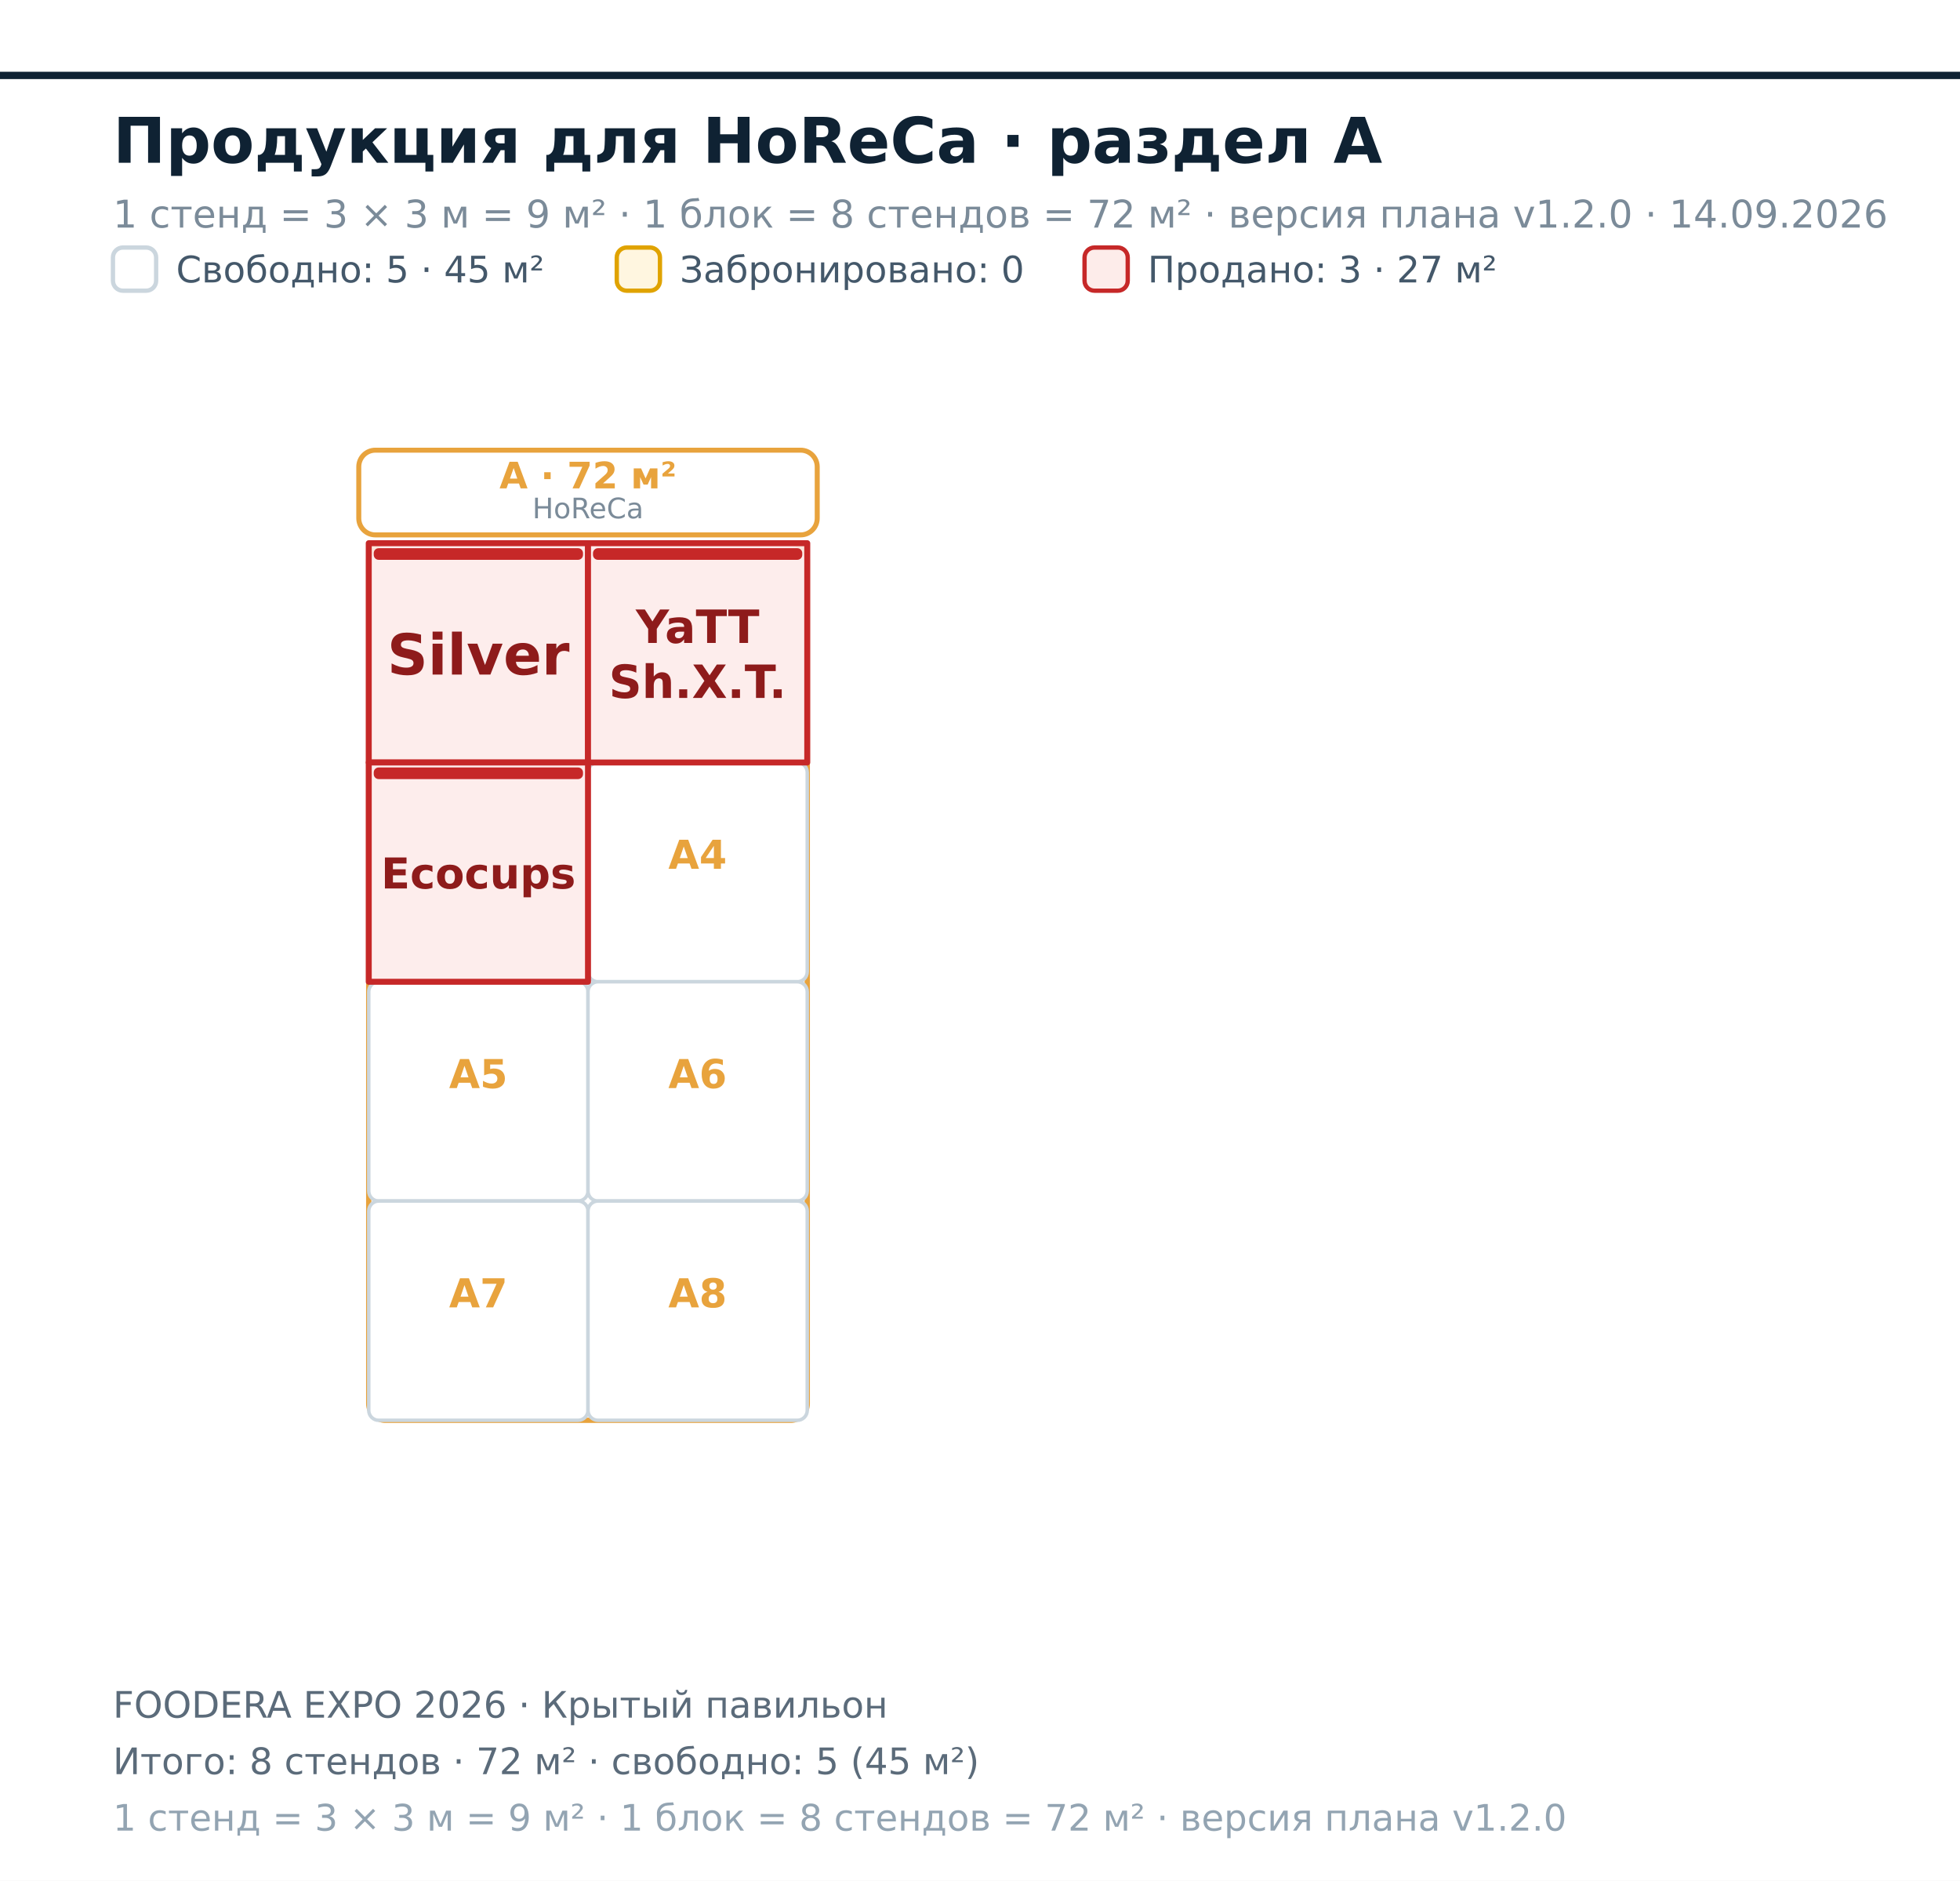
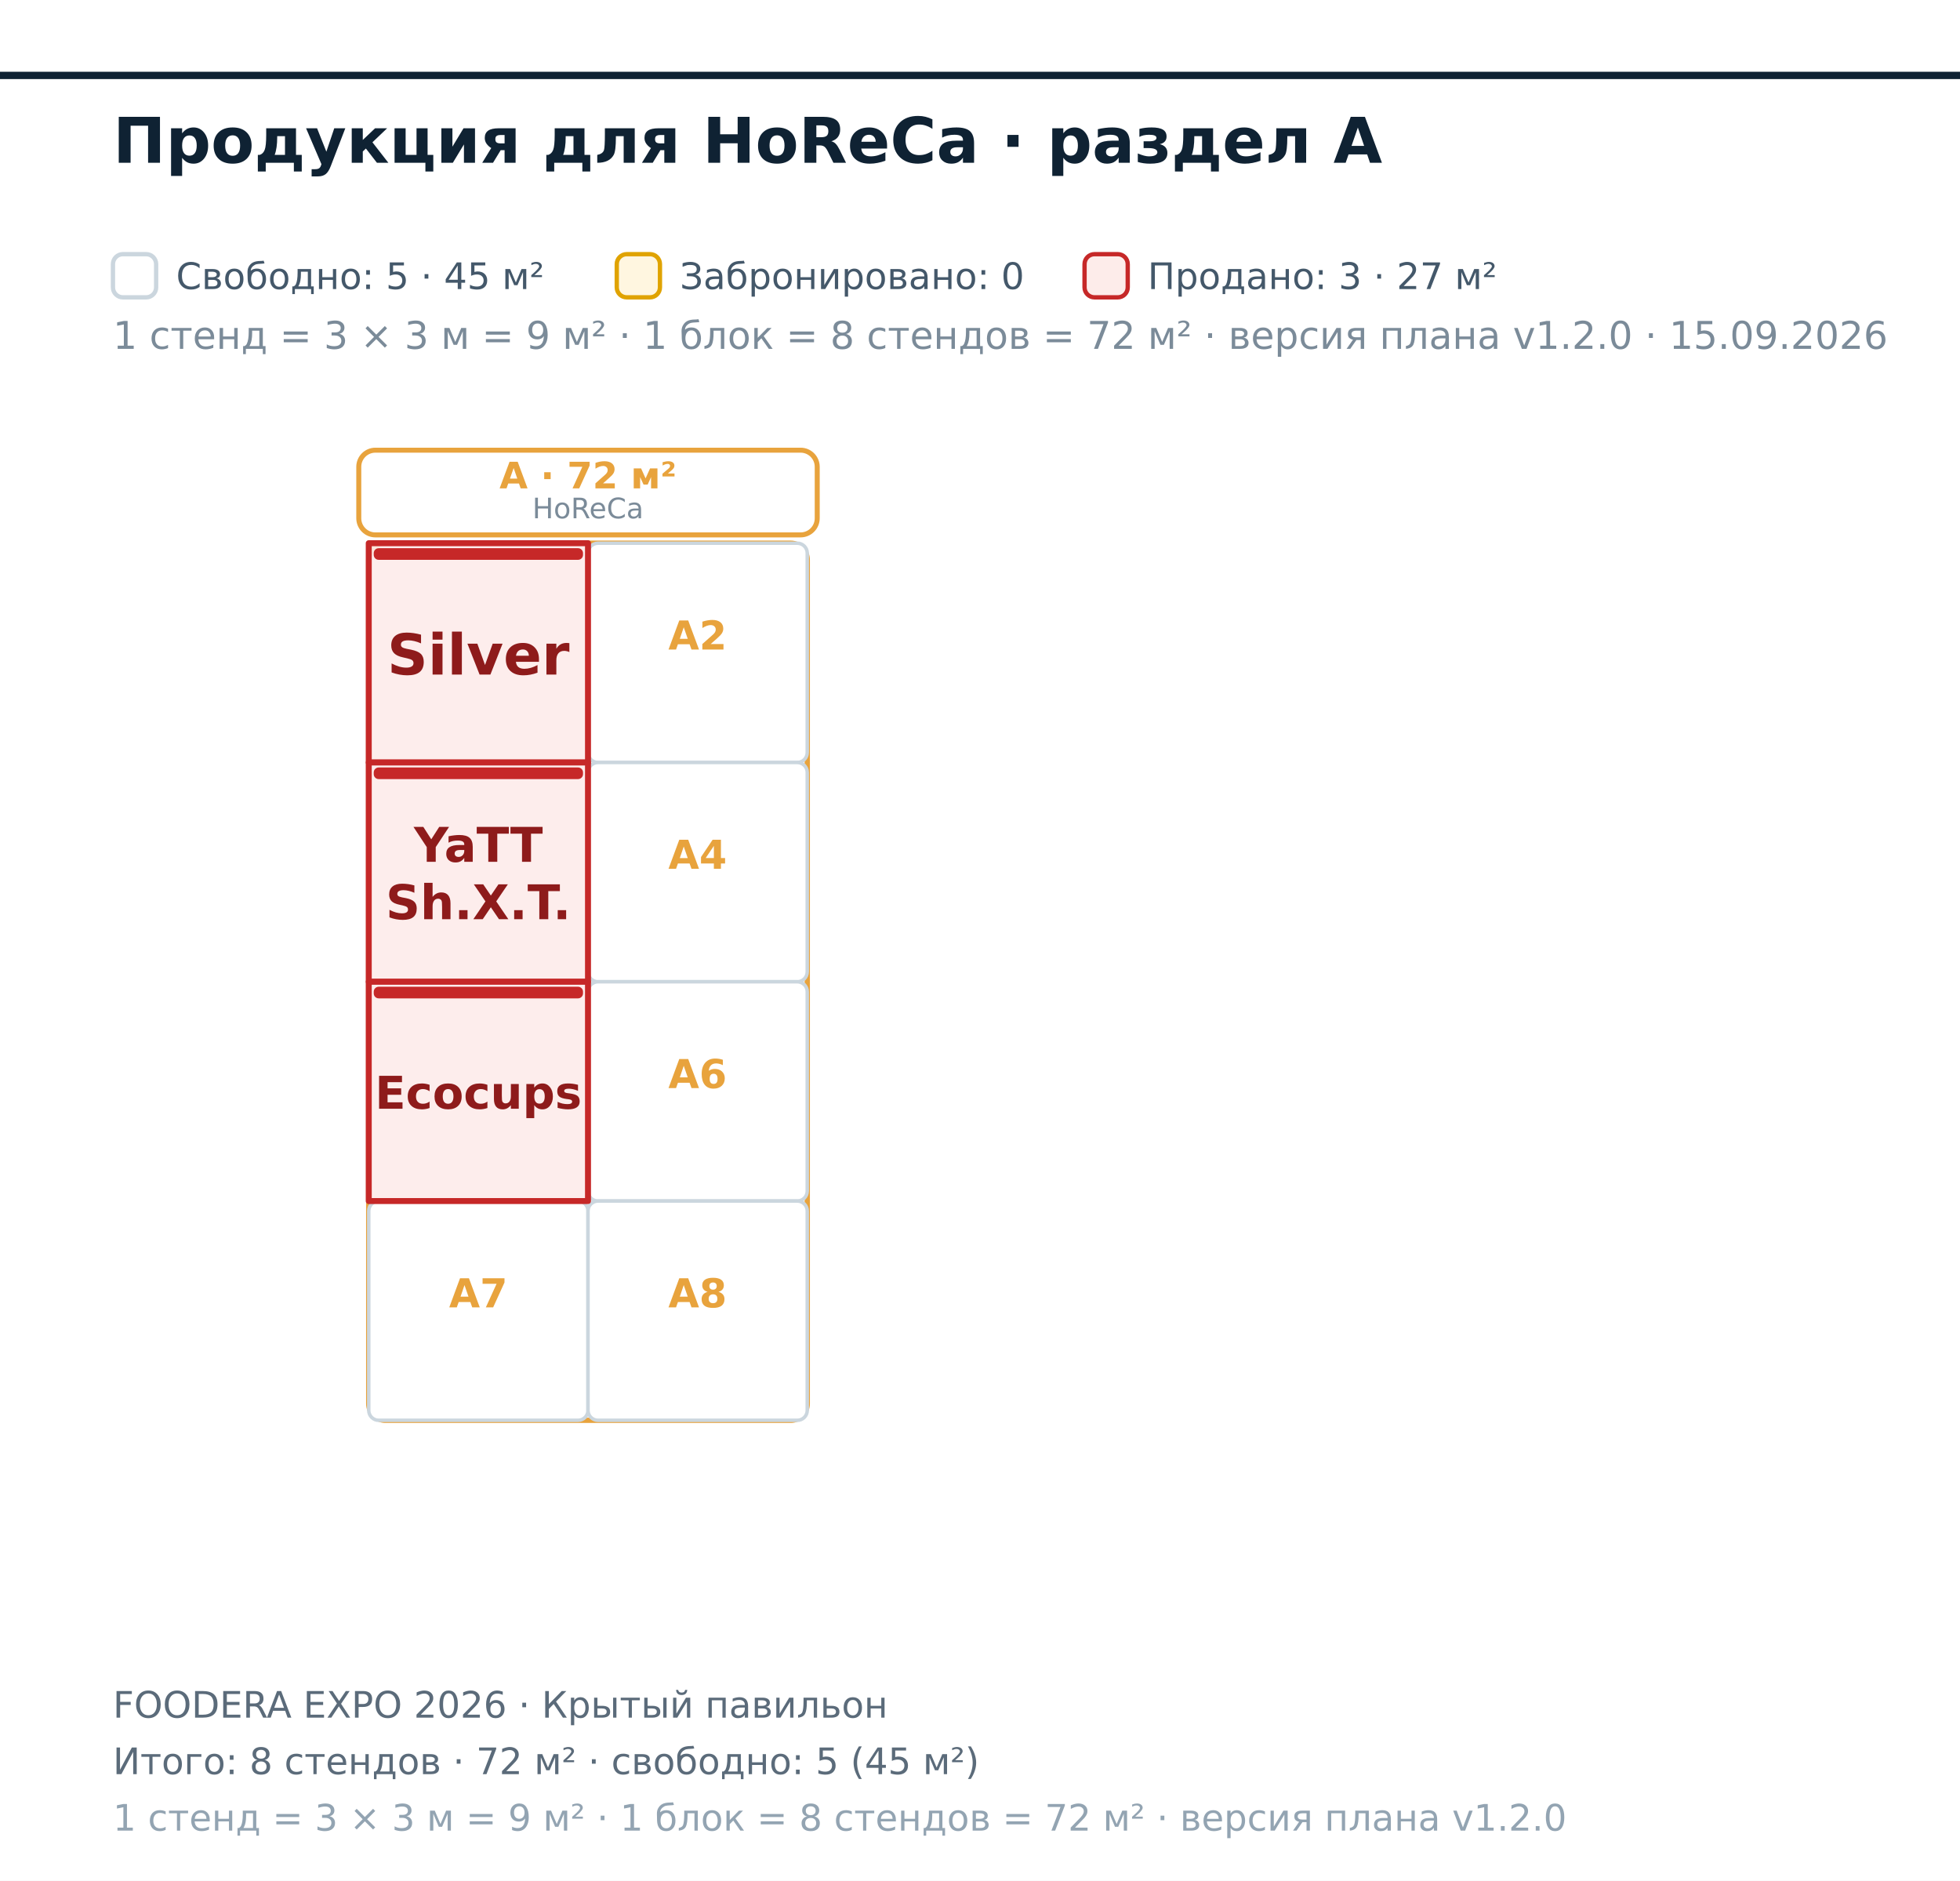
<svg xmlns="http://www.w3.org/2000/svg" width="590" height="566" viewBox="0 0 590 566" font-family="DejaVu Sans, Helvetica, Arial, sans-serif">
  <rect x="0.00" y="0.00" width="590.00" height="566.00" fill="#ffffff" />
  <polygon points="-153.00,22.70 1959.00,22.70 1959.00,1122.70 -153.00,1122.70" fill="#ffffff" fill-opacity="0.55" stroke="#0f2233" stroke-width="2.2" />
  <rect x="111.00" y="163.50" width="132.00" height="264.00" fill="none" stroke="#E8A33D" stroke-width="1.6" rx="5" />
  <rect x="108.00" y="135.50" width="138.00" height="25.50" fill="#ffffff" stroke="#E8A33D" stroke-width="1.5" rx="5" />
  <text x="177.00" y="147.00" font-size="11.00" fill="#E8A33D" font-weight="bold" text-anchor="middle">A · 72 м²</text>
  <text x="177.00" y="156.00" font-size="8.50" fill="#7b8b99" text-anchor="middle">HoReCa</text>
+   <rect x="177.00" y="163.50" width="66.00" height="66.00" fill="#ffffff" stroke="#cbd6de" stroke-width="1.05" rx="3" />
+   <text x="210.00" y="195.50" font-size="12.00" fill="#E8A33D" font-weight="bold" text-anchor="middle">A2</text>
  <rect x="177.00" y="229.50" width="66.00" height="66.00" fill="#ffffff" stroke="#cbd6de" stroke-width="1.05" rx="3" />
  <text x="210.00" y="261.50" font-size="12.00" fill="#E8A33D" font-weight="bold" text-anchor="middle">A4</text>
-   <rect x="111.00" y="295.50" width="66.00" height="66.00" fill="#ffffff" stroke="#cbd6de" stroke-width="1.05" rx="3" />
-   <text x="144.00" y="327.50" font-size="12.00" fill="#E8A33D" font-weight="bold" text-anchor="middle">A5</text>
  <rect x="177.00" y="295.50" width="66.00" height="66.00" fill="#ffffff" stroke="#cbd6de" stroke-width="1.05" rx="3" />
  <text x="210.00" y="327.50" font-size="12.00" fill="#E8A33D" font-weight="bold" text-anchor="middle">A6</text>
  <rect x="111.00" y="361.50" width="66.00" height="66.00" fill="#ffffff" stroke="#cbd6de" stroke-width="1.05" rx="3" />
  <text x="144.00" y="393.50" font-size="12.00" fill="#E8A33D" font-weight="bold" text-anchor="middle">A7</text>
  <rect x="177.00" y="361.50" width="66.00" height="66.00" fill="#ffffff" stroke="#cbd6de" stroke-width="1.05" rx="3" />
  <text x="210.00" y="393.50" font-size="12.00" fill="#E8A33D" font-weight="bold" text-anchor="middle">A8</text>
  <path d="M111 163.5L177 163.5L177 229.5L111 229.5Z" fill="#fdecea" fill-opacity="0.92" stroke="#c62828" stroke-width="1.8" stroke-linejoin="round" />
  <rect x="112.50" y="165.00" width="63.00" height="3.50" fill="#c62828" rx="1.5" />
  <text x="144.00" y="203.03" font-size="17.00" fill="#8e1b1b" font-weight="bold" text-anchor="middle">Silver</text>
-   <path d="M177 163.5L243 163.5L243 229.5L177 229.5Z" fill="#fdecea" fill-opacity="0.92" stroke="#c62828" stroke-width="1.8" stroke-linejoin="round" />
-   <rect x="178.50" y="165.00" width="63.00" height="3.50" fill="#c62828" rx="1.5" />
-   <text x="210.00" y="193.52" font-size="13.80" fill="#8e1b1b" font-weight="bold" text-anchor="middle">YaTT</text>
-   <text x="210.00" y="210.08" font-size="13.80" fill="#8e1b1b" font-weight="bold" text-anchor="middle">Sh.X.T.</text>
  <path d="M111 229.5L177 229.5L177 295.5L111 295.5Z" fill="#fdecea" fill-opacity="0.92" stroke="#c62828" stroke-width="1.8" stroke-linejoin="round" />
  <rect x="112.50" y="231.00" width="63.00" height="3.50" fill="#c62828" rx="1.5" />
-   <text x="144.00" y="267.42" font-size="12.80" fill="#8e1b1b" font-weight="bold" text-anchor="middle">Ecocups</text>
+   <text x="144.00" y="259.39" font-size="14.40" fill="#8e1b1b" font-weight="bold" text-anchor="middle">YaTT</text>
+   <text x="144.00" y="276.67" font-size="14.40" fill="#8e1b1b" font-weight="bold" text-anchor="middle">Sh.X.T.</text>
+   <path d="M111 295.5L177 295.5L177 361.5L111 361.5Z" fill="#fdecea" fill-opacity="0.92" stroke="#c62828" stroke-width="1.8" stroke-linejoin="round" />
+   <rect x="112.50" y="297.00" width="63.00" height="3.50" fill="#c62828" rx="1.5" />
+   <text x="144.00" y="333.72" font-size="13.60" fill="#8e1b1b" font-weight="bold" text-anchor="middle">Ecocups</text>
  <text x="34.00" y="49.00" font-size="19.00" fill="#0f2233" font-weight="bold">Продукция для HoReCa · раздел A</text>
-   <text x="34.00" y="68.50" font-size="11.50" fill="#7b8b99">1 стенд = 3 × 3 м = 9 м² · 1 блок = 8 стендов = 72 м² · версия плана v1.2.0 · 14.09.2026</text>
-   <rect x="34.00" y="74.50" width="13.00" height="13.00" fill="#ffffff" stroke="#cbd6de" stroke-width="1.3" rx="3" />
-   <text x="53.00" y="85.00" font-size="11.00" fill="#44586a">Свободно: 5 · 45 м²</text>
-   <rect x="185.66" y="74.50" width="13.00" height="13.00" fill="#fff6e0" stroke="#e0a300" stroke-width="1.3" rx="3" />
-   <text x="204.66" y="85.00" font-size="11.00" fill="#44586a">Забронировано: 0</text>
-   <rect x="326.47" y="74.50" width="13.00" height="13.00" fill="#fdecea" stroke="#c62828" stroke-width="1.3" rx="3" />
-   <text x="345.47" y="85.00" font-size="11.00" fill="#44586a">Продано: 3 · 27 м²</text>
+   <rect x="34.00" y="76.50" width="13.00" height="13.00" fill="#ffffff" stroke="#cbd6de" stroke-width="1.3" rx="3" />
+   <text x="34.00" y="105.00" font-size="11.50" fill="#7b8b99">1 стенд = 3 × 3 м = 9 м² · 1 блок = 8 стендов = 72 м² · версия плана v1.2.0 · 15.09.2026</text>
+   <text x="53.00" y="87.00" font-size="11.00" fill="#44586a">Свободно: 5 · 45 м²</text>
+   <rect x="185.66" y="76.50" width="13.00" height="13.00" fill="#fff6e0" stroke="#e0a300" stroke-width="1.3" rx="3" />
+   <text x="204.66" y="87.00" font-size="11.00" fill="#44586a">Забронировано: 0</text>
+   <rect x="326.47" y="76.50" width="13.00" height="13.00" fill="#fdecea" stroke="#c62828" stroke-width="1.3" rx="3" />
+   <text x="345.47" y="87.00" font-size="11.00" fill="#44586a">Продано: 3 · 27 м²</text>
  <text x="34.00" y="517.00" font-size="11.00" fill="#5b6b7a">FOODERA EXPO 2026 · Крытый павильон</text>
  <text x="34.00" y="534.00" font-size="11.00" fill="#5b6b7a">Итого: 8 стендов · 72 м² · свободно: 5 (45 м²)</text>
  <text x="34.00" y="551.00" font-size="11.00" fill="#93a4b2">1 стенд = 3 × 3 м = 9 м² · 1 блок = 8 стендов = 72 м² · версия плана v1.2.0</text>
</svg>
